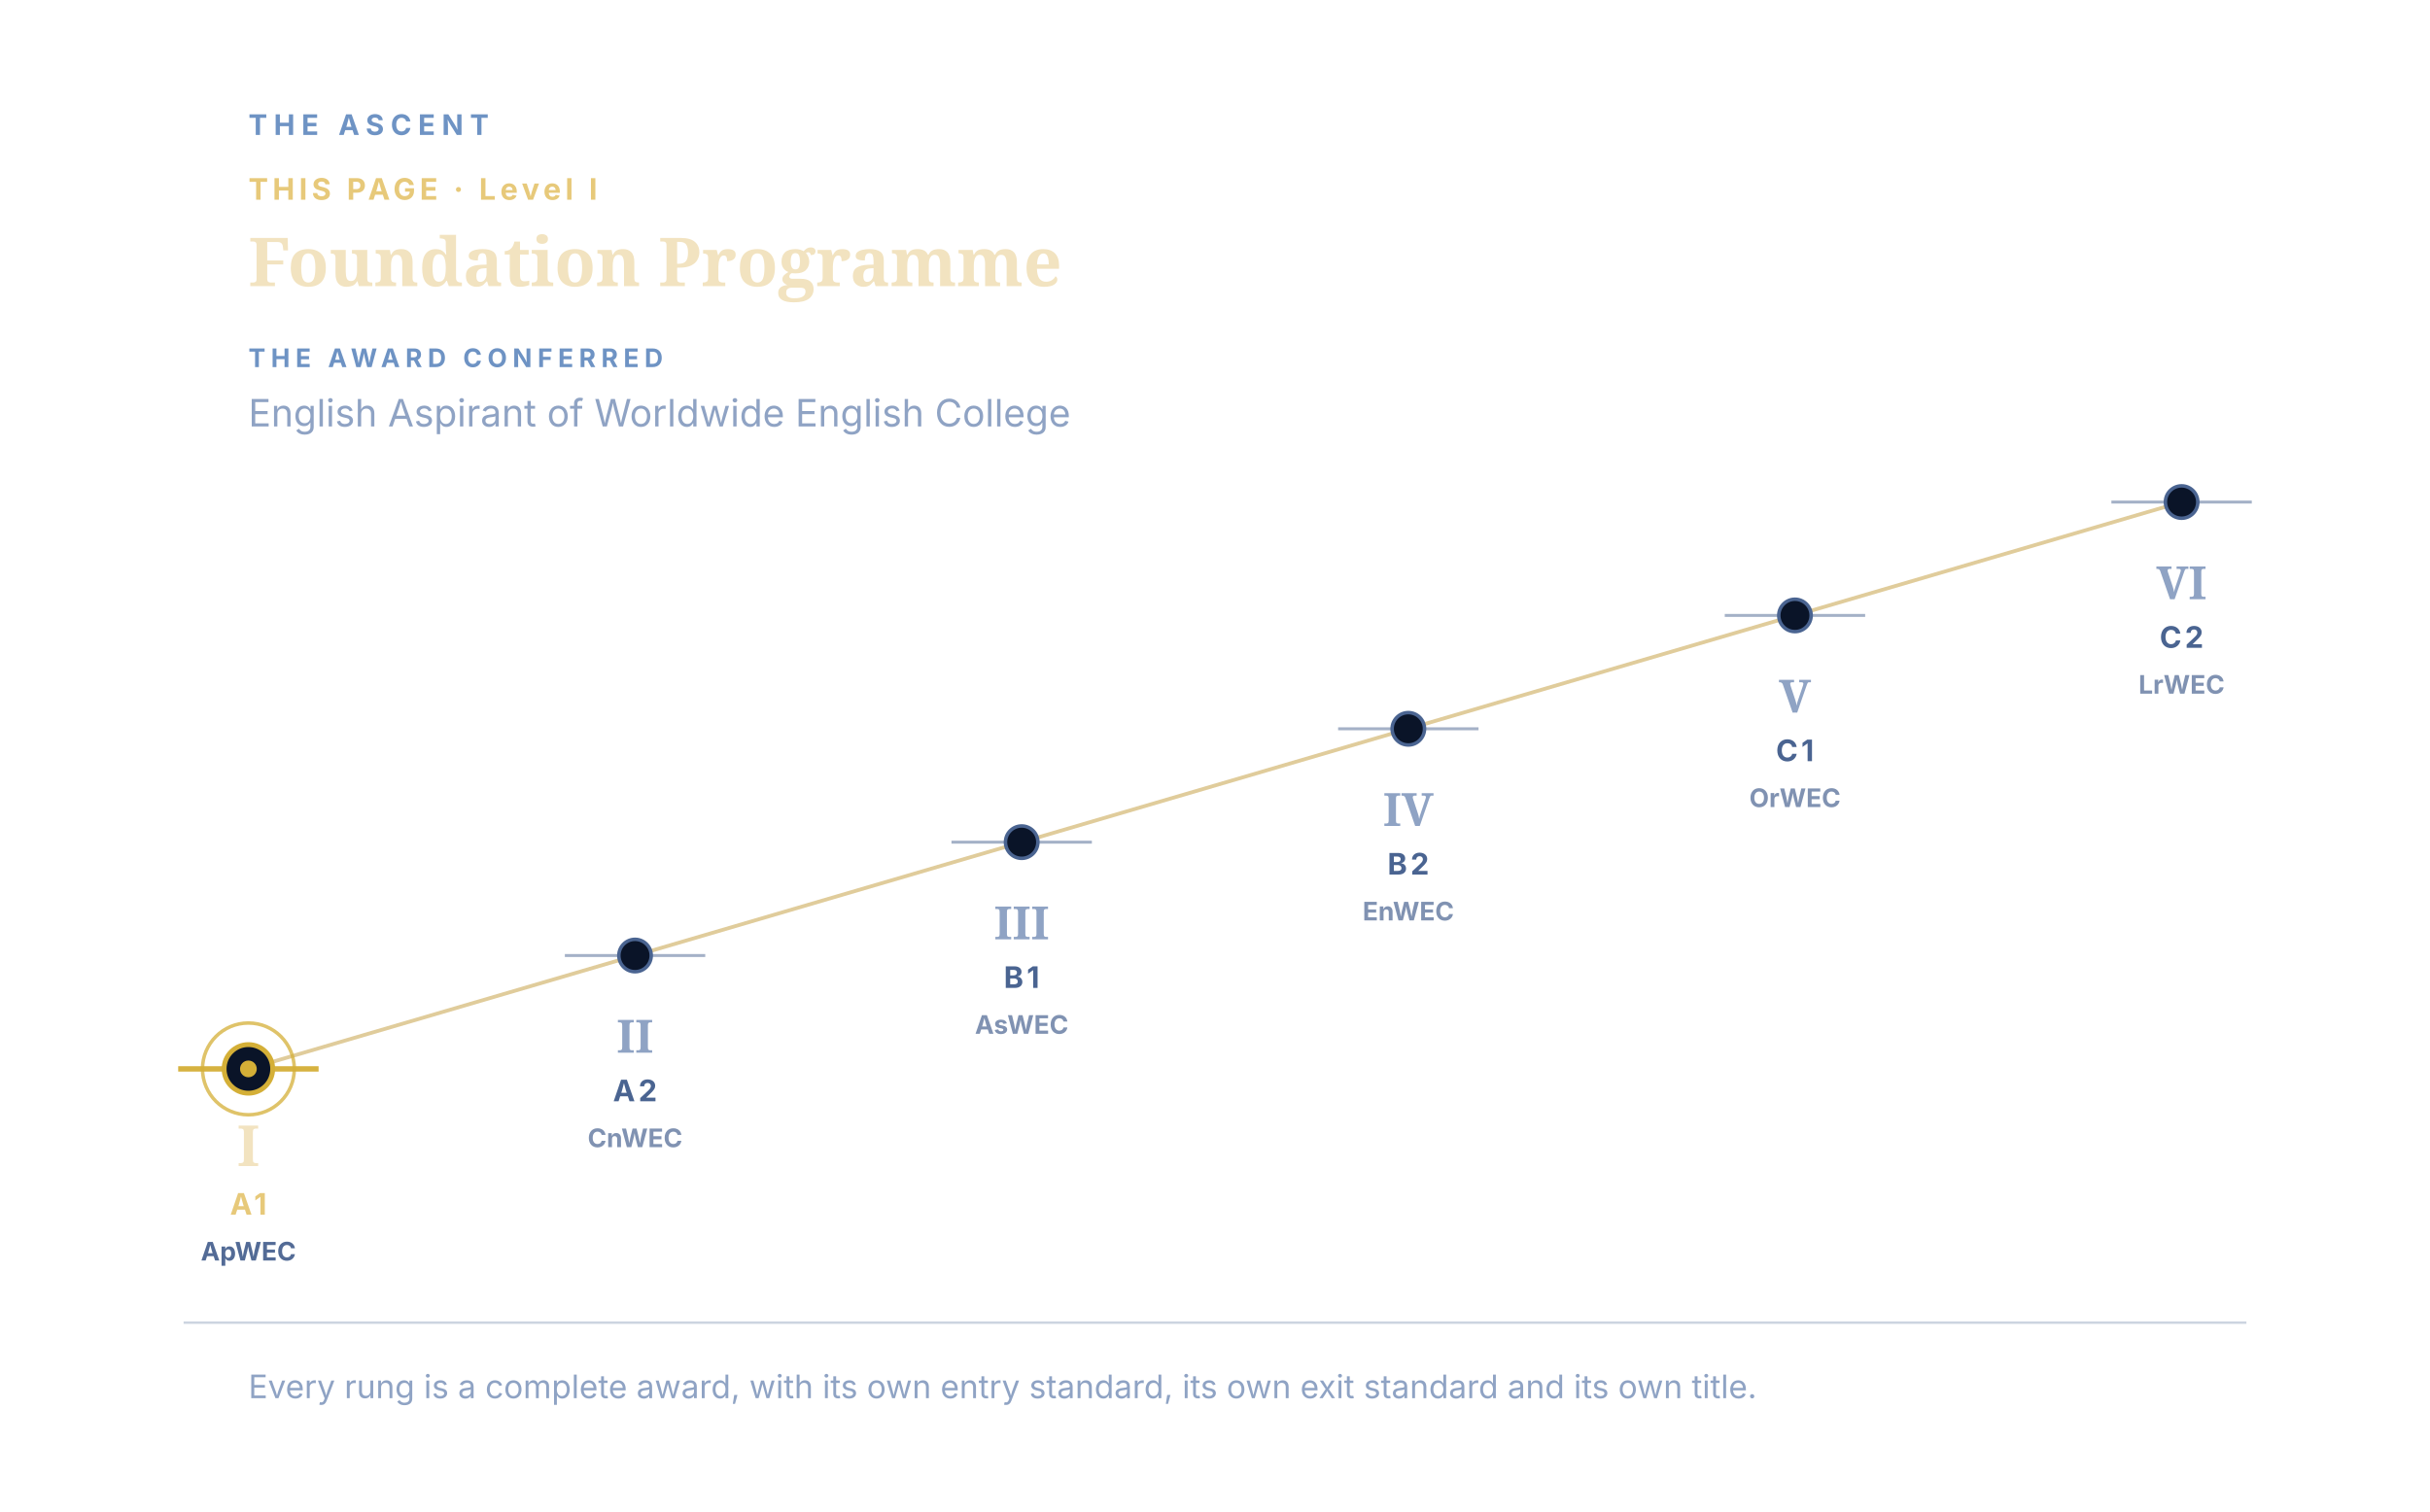
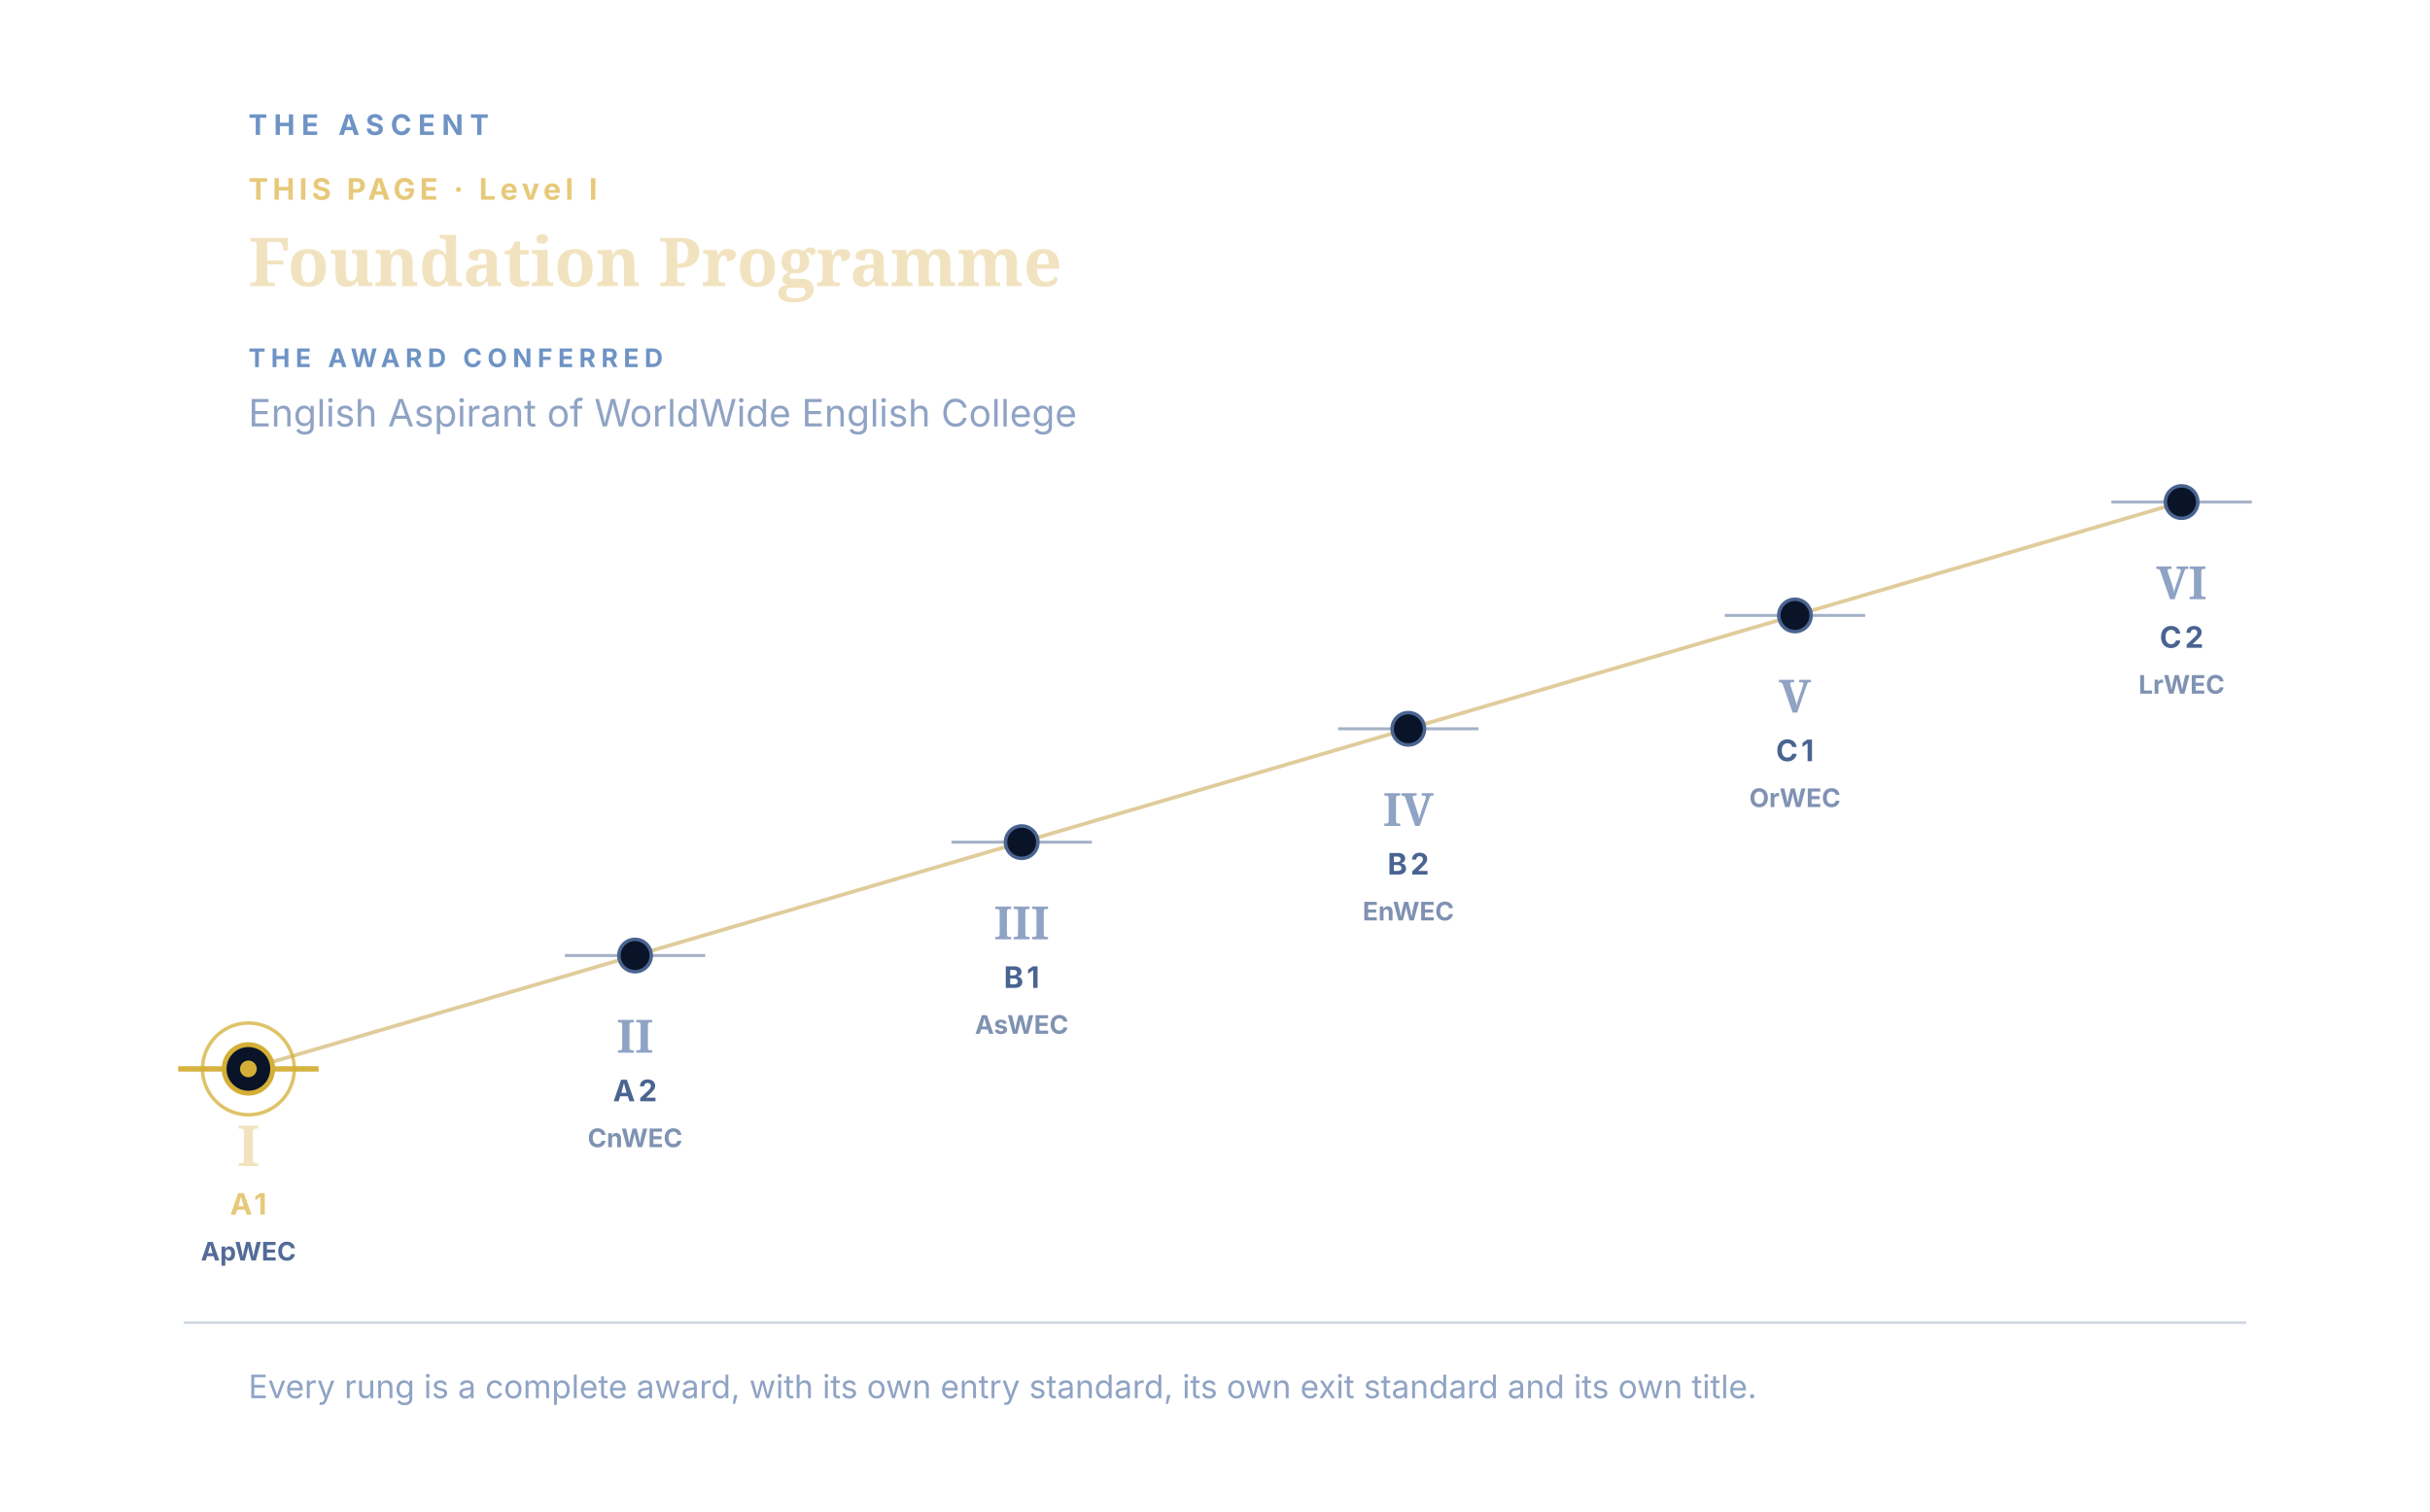
<svg xmlns="http://www.w3.org/2000/svg" viewBox="0 0 900 560" width="900" height="560" data-diagram="level-ascent-1" role="img" lang="en" direction="ltr" aria-labelledby="level-ascent-1-title level-ascent-1-desc">
  <text x="92.0" y="50.0" text-anchor="start" font-family="Inter, sans-serif" font-size="10.5" font-weight="700" letter-spacing="2.4" fill="#6E93C4">THE ASCENT</text>
  <text x="92.0" y="74.0" text-anchor="start" font-family="Inter, sans-serif" font-size="11" font-weight="700" letter-spacing="1.6" fill="#E7C97A">THIS PAGE · Level I</text>
  <text data-pop="" x="92.0" y="106.0" text-anchor="start" font-family="'EB Garamond', Georgia, serif" font-size="25" font-weight="700" fill="#F2E3C0">Foundation Programme</text>
  <text data-pop="" x="92.0" y="136.0" text-anchor="start" font-family="Inter, sans-serif" font-size="9.5" font-weight="700" letter-spacing="2" fill="#6E93C4">THE AWARD CONFERRED</text>
-   <text data-pop="" x="92.0" y="158.0" text-anchor="start" font-family="Inter, sans-serif" font-size="14" fill="#8FA3C4" direction="ltr">English Aspirant of Worldwide English College</text>
+   <text data-pop="" x="92.0" y="158.0" text-anchor="start" font-family="Inter, sans-serif" font-size="14" fill="#8FA3C4" direction="ltr">English Aspirant of WorldWide English College</text>
  <path data-draw="1500" d="M92.0 396.0L235.2 354.0L378.4 312.0L521.6 270.0L664.8 228.0L808.0 186.0" stroke="#C7A24A" stroke-width="1.4" stroke-opacity="0.55" stroke-linecap="round" fill="none" />
  <path d="M66.0 396.0L118.0 396.0" stroke="#D4AF37" stroke-width="2" stroke-opacity="0.95" fill="none" />
  <g data-pop="">
    <circle cx="92.0" cy="396.0" r="17" fill="none" stroke="#D4AF37" stroke-width="1.3" stroke-opacity="0.75" />
  </g>
  <g data-pop="">
    <circle cx="92.0" cy="396.0" r="9" fill="#0A1428" stroke="#D4AF37" stroke-width="1.8" />
    <circle cx="92.0" cy="396.0" r="3.1" fill="#D4AF37" />
  </g>
  <text data-pop="" x="92.0" y="432.0" text-anchor="middle" font-family="'EB Garamond', Georgia, serif" font-size="21" font-weight="700" fill="#F2E3C0" direction="ltr">I</text>
  <text data-pop="" x="92.0" y="450.0" text-anchor="middle" font-family="Inter, sans-serif" font-size="11" font-weight="700" letter-spacing="1.2" fill="#E7C97A" direction="ltr">A1</text>
  <text data-pop="" x="92.0" y="467.0" text-anchor="middle" font-family="Inter, sans-serif" font-size="9.5" font-weight="700" fill="#4A6491" opacity="0.95" direction="ltr">ApWEC</text>
  <path d="M209.2 354.0L261.2 354.0" stroke="#4A6491" stroke-width="1.1" stroke-opacity="0.5" fill="none" />
  <g data-pop="">
    <circle cx="235.2" cy="354.0" r="6" fill="#0A1428" stroke="#4A6491" stroke-width="1.3" />
  </g>
  <text data-pop="" x="235.2" y="390.0" text-anchor="middle" font-family="'EB Garamond', Georgia, serif" font-size="17" font-weight="700" fill="#8FA3C4" direction="ltr">II</text>
  <text data-pop="" x="235.2" y="408.0" text-anchor="middle" font-family="Inter, sans-serif" font-size="11" font-weight="700" letter-spacing="1.2" fill="#4A6491" direction="ltr">A2</text>
  <text data-pop="" x="235.2" y="425.0" text-anchor="middle" font-family="Inter, sans-serif" font-size="9.5" font-weight="700" fill="#4A6491" opacity="0.7" direction="ltr">CnWEC</text>
  <path d="M352.4 312.0L404.4 312.0" stroke="#4A6491" stroke-width="1.1" stroke-opacity="0.5" fill="none" />
  <g data-pop="">
    <circle cx="378.4" cy="312.0" r="6" fill="#0A1428" stroke="#4A6491" stroke-width="1.3" />
  </g>
  <text data-pop="" x="378.4" y="348.0" text-anchor="middle" font-family="'EB Garamond', Georgia, serif" font-size="17" font-weight="700" fill="#8FA3C4" direction="ltr">III</text>
  <text data-pop="" x="378.4" y="366.0" text-anchor="middle" font-family="Inter, sans-serif" font-size="11" font-weight="700" letter-spacing="1.2" fill="#4A6491" direction="ltr">B1</text>
  <text data-pop="" x="378.4" y="383.0" text-anchor="middle" font-family="Inter, sans-serif" font-size="9.5" font-weight="700" fill="#4A6491" opacity="0.7" direction="ltr">AsWEC</text>
  <path d="M495.6 270.0L547.6 270.0" stroke="#4A6491" stroke-width="1.1" stroke-opacity="0.5" fill="none" />
  <g data-pop="">
    <circle cx="521.6" cy="270.0" r="6" fill="#0A1428" stroke="#4A6491" stroke-width="1.3" />
  </g>
  <text data-pop="" x="521.6" y="306.0" text-anchor="middle" font-family="'EB Garamond', Georgia, serif" font-size="17" font-weight="700" fill="#8FA3C4" direction="ltr">IV</text>
  <text data-pop="" x="521.6" y="324.0" text-anchor="middle" font-family="Inter, sans-serif" font-size="11" font-weight="700" letter-spacing="1.2" fill="#4A6491" direction="ltr">B2</text>
  <text data-pop="" x="521.6" y="341.0" text-anchor="middle" font-family="Inter, sans-serif" font-size="9.5" font-weight="700" fill="#4A6491" opacity="0.7" direction="ltr">EnWEC</text>
  <path d="M638.8 228.0L690.8 228.0" stroke="#4A6491" stroke-width="1.1" stroke-opacity="0.5" fill="none" />
  <g data-pop="">
    <circle cx="664.8" cy="228.0" r="6" fill="#0A1428" stroke="#4A6491" stroke-width="1.3" />
  </g>
  <text data-pop="" x="664.8" y="264.0" text-anchor="middle" font-family="'EB Garamond', Georgia, serif" font-size="17" font-weight="700" fill="#8FA3C4" direction="ltr">V</text>
  <text data-pop="" x="664.8" y="282.0" text-anchor="middle" font-family="Inter, sans-serif" font-size="11" font-weight="700" letter-spacing="1.2" fill="#4A6491" direction="ltr">C1</text>
  <text data-pop="" x="664.8" y="299.0" text-anchor="middle" font-family="Inter, sans-serif" font-size="9.5" font-weight="700" fill="#4A6491" opacity="0.7" direction="ltr">OrWEC</text>
  <path d="M782.0 186.0L834.0 186.0" stroke="#4A6491" stroke-width="1.1" stroke-opacity="0.5" fill="none" />
  <g data-pop="">
    <circle cx="808.0" cy="186.0" r="6" fill="#0A1428" stroke="#4A6491" stroke-width="1.3" />
  </g>
  <text data-pop="" x="808.0" y="222.0" text-anchor="middle" font-family="'EB Garamond', Georgia, serif" font-size="17" font-weight="700" fill="#8FA3C4" direction="ltr">VI</text>
  <text data-pop="" x="808.0" y="240.0" text-anchor="middle" font-family="Inter, sans-serif" font-size="11" font-weight="700" letter-spacing="1.2" fill="#4A6491" direction="ltr">C2</text>
  <text data-pop="" x="808.0" y="257.0" text-anchor="middle" font-family="Inter, sans-serif" font-size="9.5" font-weight="700" fill="#4A6491" opacity="0.7" direction="ltr">LrWEC</text>
  <path d="M68.0 490.0L832.0 490.0" stroke="#4A6491" stroke-width="0.9" stroke-opacity="0.28" fill="none" />
  <text data-pop="" x="92.0" y="518.0" text-anchor="start" font-family="Inter, sans-serif" font-size="12" fill="#8FA3C4">Every rung is a complete award, with its own entry standard, its own exit standard and its own title.</text>
</svg>
